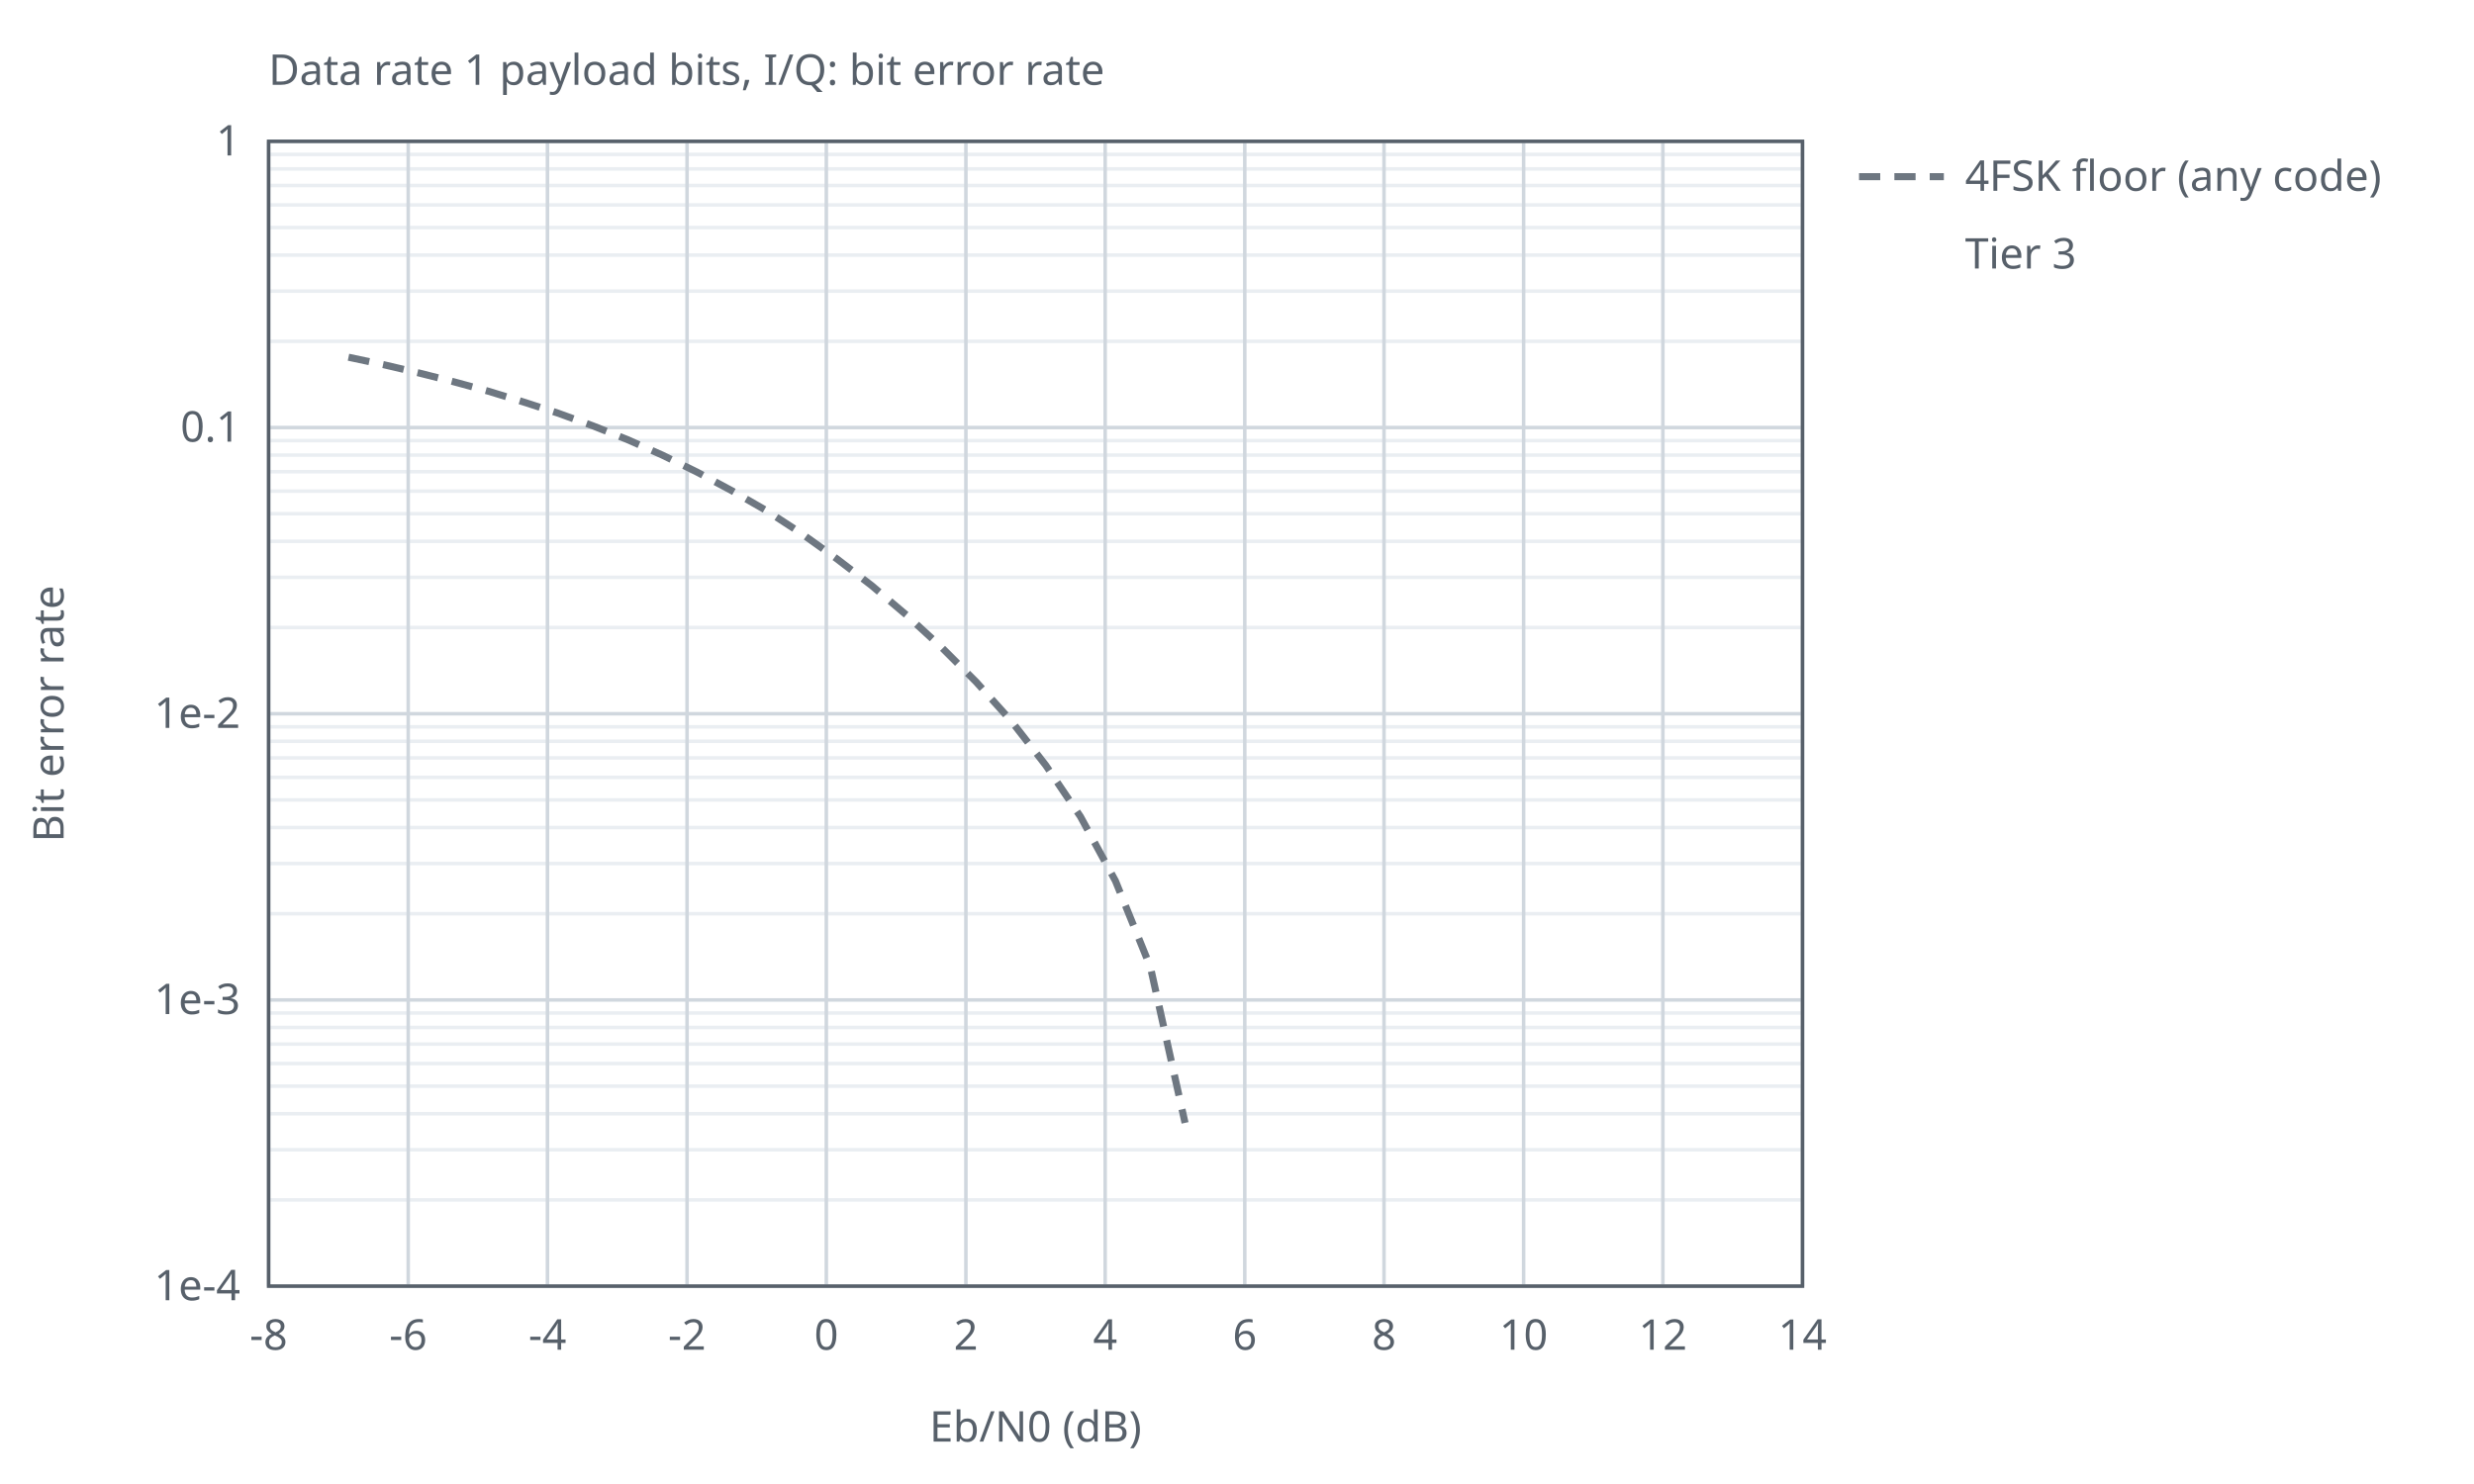
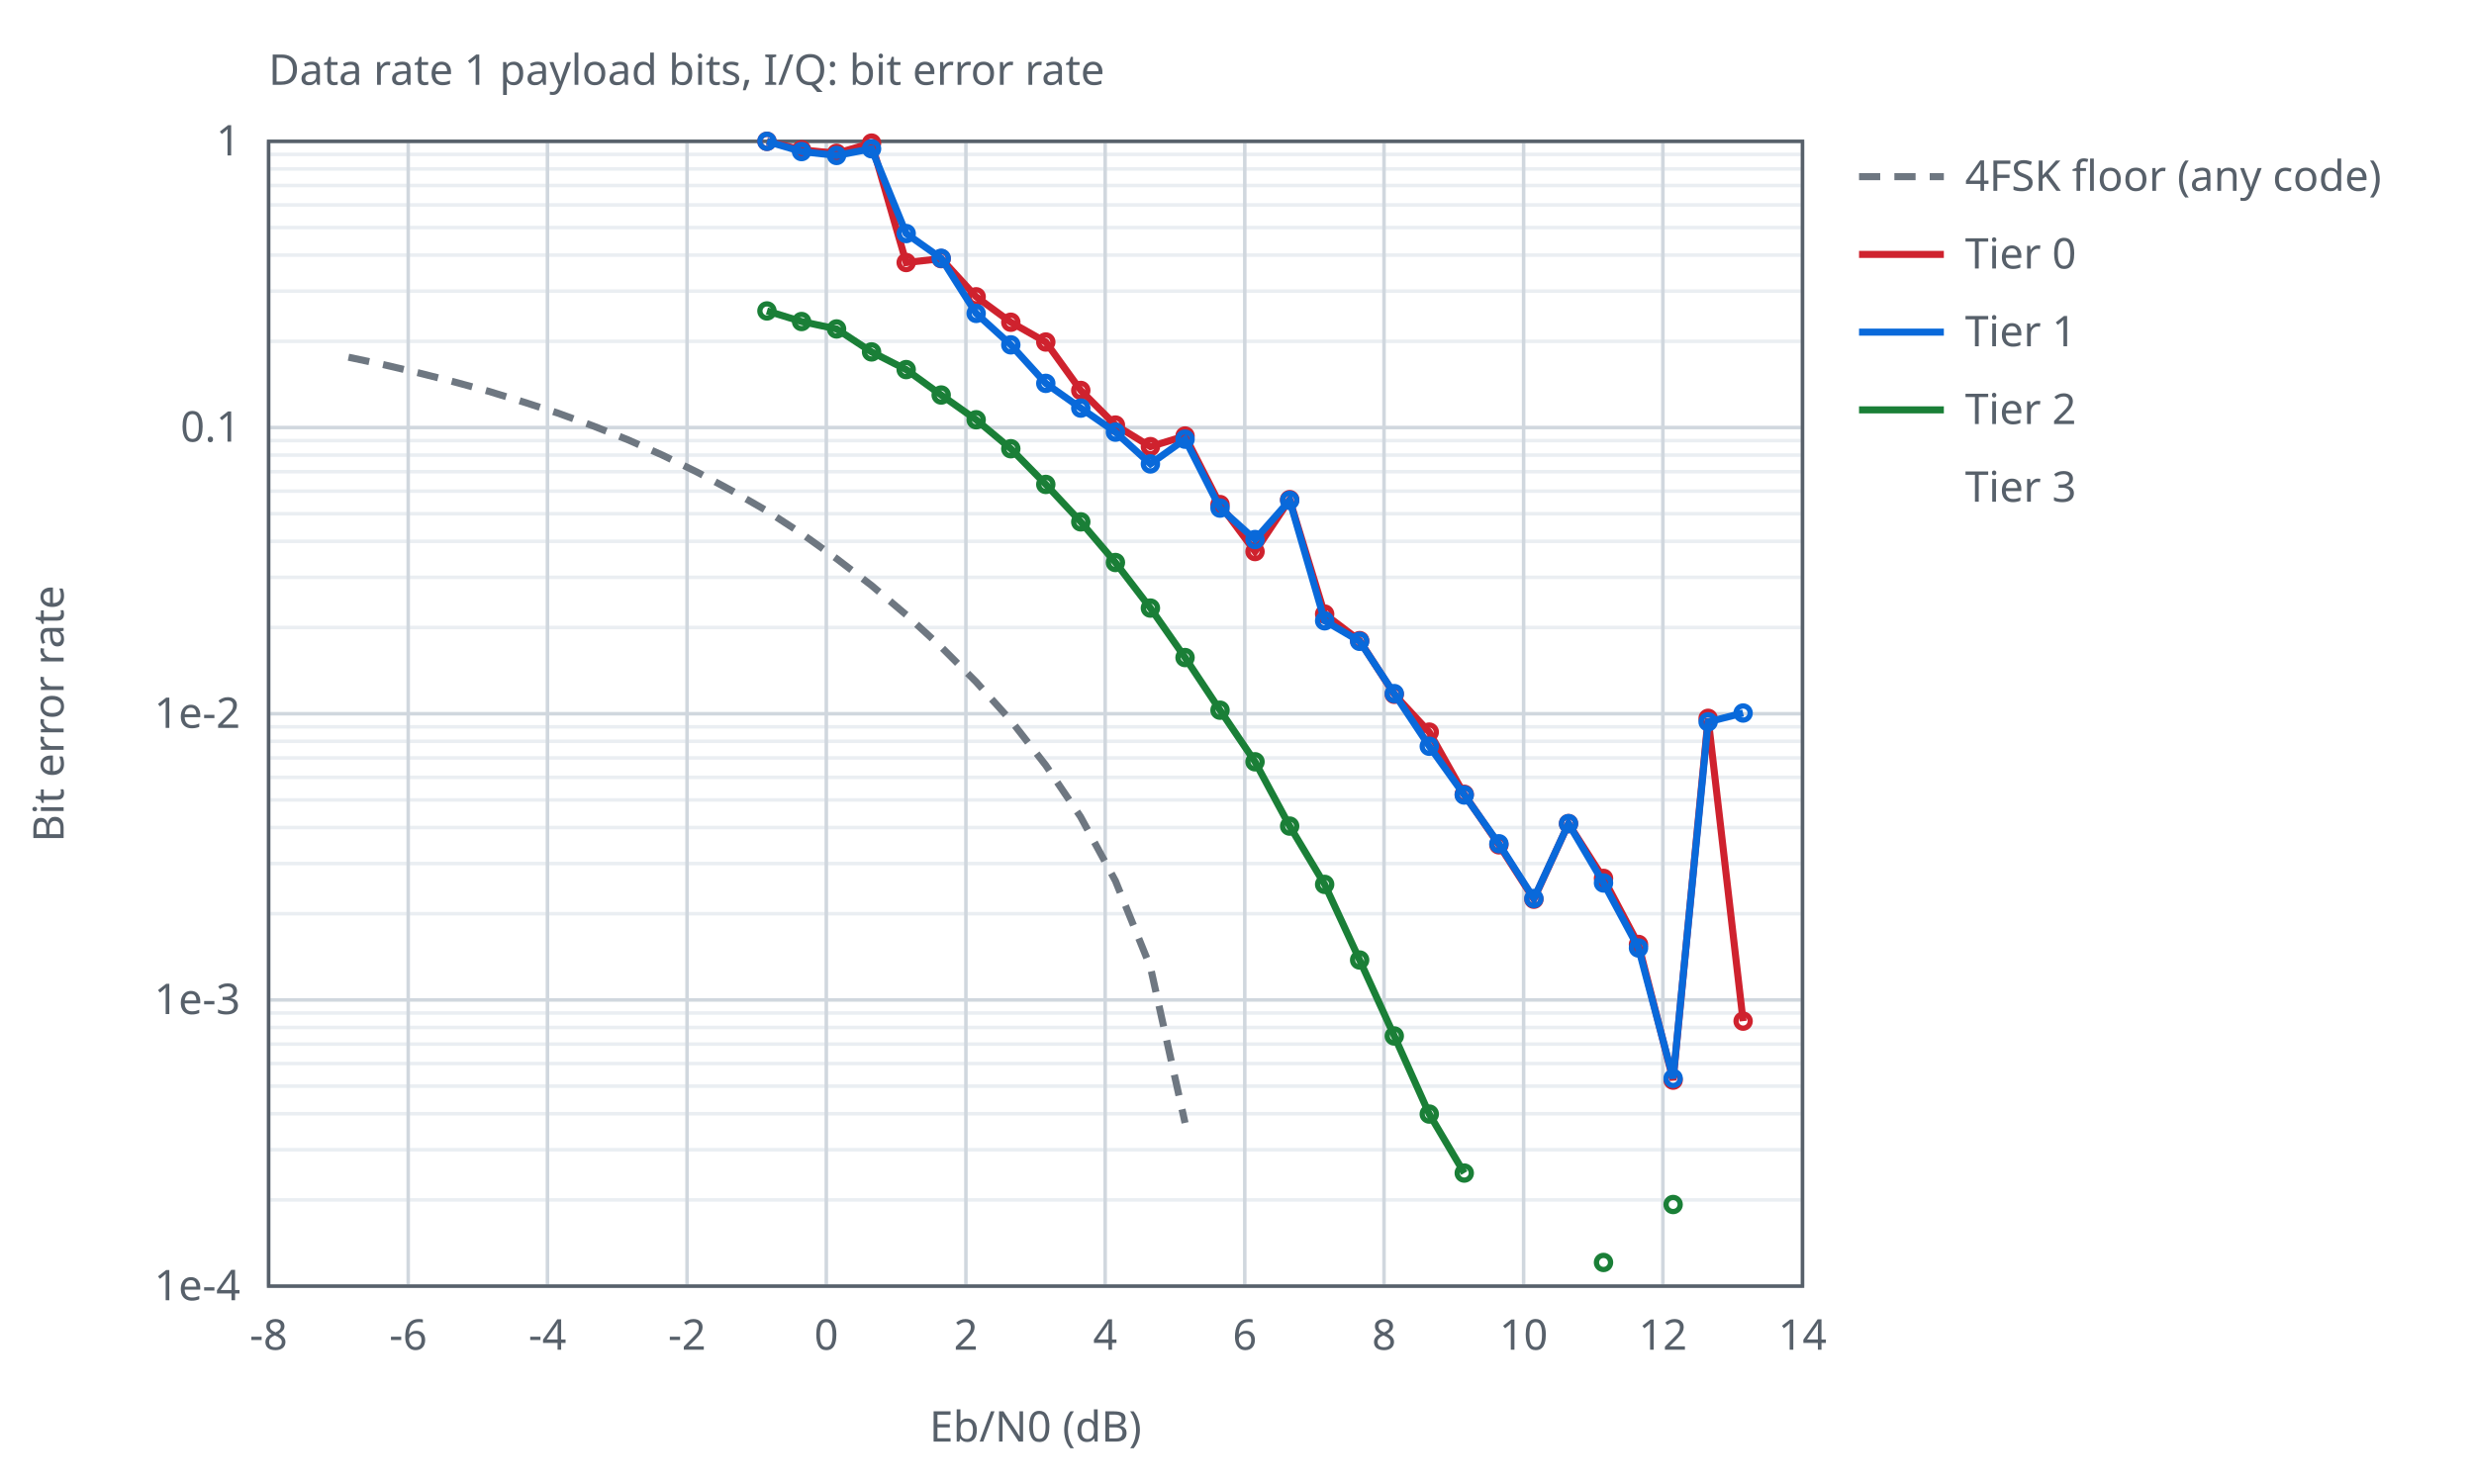
<svg xmlns="http://www.w3.org/2000/svg" width="700" height="420" viewBox="0 0 700 420">
  <style>text{font-family:sans-serif;font-size:12px;fill:#57606a}.ax{stroke:#57606a;stroke-width:1;fill:none}.gr{stroke:#d0d7de;stroke-width:1}.mi{stroke:#eaeef2;stroke-width:1}.r0{stroke:#6e7781}.r1{stroke:#bc4c00}.r2{stroke:#8250df}.s1{stroke:#cf222e}.s2{stroke:#0969da}.s3{stroke:#1a7f37}.l{fill:none;stroke-width:2}.p{fill:none;stroke-width:1.5}@media (prefers-color-scheme:dark){text{fill:#c9d1d9}.ax{stroke:#8b949e}.gr{stroke:#30363d}.mi{stroke:#21262d}.r0{stroke:#8b949e}.r1{stroke:#f0883e}.r2{stroke:#d2a8ff}.s1{stroke:#ff7b72}.s2{stroke:#58a6ff}.s3{stroke:#3fb950}}</style>
  <text x="76.0" y="24">Data rate 1 payload bits, I/Q: bit error rate</text>
  <line class="mi" x1="76.0" y1="96.6" x2="510.0" y2="96.6" />
  <line class="mi" x1="76.0" y1="82.4" x2="510.0" y2="82.4" />
  <line class="mi" x1="76.0" y1="72.2" x2="510.0" y2="72.2" />
  <line class="mi" x1="76.0" y1="64.4" x2="510.0" y2="64.4" />
  <line class="mi" x1="76.0" y1="58.0" x2="510.0" y2="58.0" />
  <line class="mi" x1="76.0" y1="52.5" x2="510.0" y2="52.5" />
  <line class="mi" x1="76.0" y1="47.8" x2="510.0" y2="47.8" />
  <line class="mi" x1="76.0" y1="43.7" x2="510.0" y2="43.7" />
  <line class="mi" x1="76.0" y1="177.6" x2="510.0" y2="177.6" />
  <line class="mi" x1="76.0" y1="163.4" x2="510.0" y2="163.4" />
  <line class="mi" x1="76.0" y1="153.2" x2="510.0" y2="153.2" />
  <line class="mi" x1="76.0" y1="145.4" x2="510.0" y2="145.4" />
  <line class="mi" x1="76.0" y1="139.0" x2="510.0" y2="139.0" />
  <line class="mi" x1="76.0" y1="133.5" x2="510.0" y2="133.5" />
  <line class="mi" x1="76.0" y1="128.8" x2="510.0" y2="128.8" />
  <line class="mi" x1="76.0" y1="124.7" x2="510.0" y2="124.7" />
  <line class="mi" x1="76.0" y1="258.6" x2="510.0" y2="258.6" />
  <line class="mi" x1="76.0" y1="244.4" x2="510.0" y2="244.4" />
  <line class="mi" x1="76.0" y1="234.2" x2="510.0" y2="234.2" />
  <line class="mi" x1="76.0" y1="226.4" x2="510.0" y2="226.4" />
  <line class="mi" x1="76.0" y1="220.0" x2="510.0" y2="220.0" />
  <line class="mi" x1="76.0" y1="214.5" x2="510.0" y2="214.5" />
  <line class="mi" x1="76.0" y1="209.8" x2="510.0" y2="209.8" />
  <line class="mi" x1="76.0" y1="205.7" x2="510.0" y2="205.7" />
  <line class="mi" x1="76.0" y1="339.6" x2="510.0" y2="339.6" />
  <line class="mi" x1="76.0" y1="325.4" x2="510.0" y2="325.4" />
  <line class="mi" x1="76.0" y1="315.2" x2="510.0" y2="315.2" />
  <line class="mi" x1="76.0" y1="307.4" x2="510.0" y2="307.4" />
  <line class="mi" x1="76.0" y1="301.0" x2="510.0" y2="301.0" />
  <line class="mi" x1="76.0" y1="295.5" x2="510.0" y2="295.5" />
  <line class="mi" x1="76.0" y1="290.8" x2="510.0" y2="290.8" />
  <line class="mi" x1="76.0" y1="286.7" x2="510.0" y2="286.7" />
  <line class="gr" x1="76.0" y1="364.0" x2="76.0" y2="40.0" />
  <text x="76.0" y="382.0" text-anchor="middle">-8</text>
  <line class="gr" x1="115.5" y1="364.0" x2="115.5" y2="40.0" />
  <text x="115.5" y="382.0" text-anchor="middle">-6</text>
  <line class="gr" x1="154.9" y1="364.0" x2="154.9" y2="40.0" />
  <text x="154.9" y="382.0" text-anchor="middle">-4</text>
  <line class="gr" x1="194.4" y1="364.0" x2="194.4" y2="40.0" />
  <text x="194.4" y="382.0" text-anchor="middle">-2</text>
  <line class="gr" x1="233.8" y1="364.0" x2="233.8" y2="40.0" />
  <text x="233.8" y="382.0" text-anchor="middle">0</text>
  <line class="gr" x1="273.3" y1="364.0" x2="273.3" y2="40.0" />
  <text x="273.3" y="382.0" text-anchor="middle">2</text>
  <line class="gr" x1="312.7" y1="364.0" x2="312.7" y2="40.0" />
  <text x="312.7" y="382.0" text-anchor="middle">4</text>
  <line class="gr" x1="352.2" y1="364.0" x2="352.2" y2="40.0" />
  <text x="352.2" y="382.0" text-anchor="middle">6</text>
  <line class="gr" x1="391.6" y1="364.0" x2="391.6" y2="40.0" />
  <text x="391.6" y="382.0" text-anchor="middle">8</text>
  <line class="gr" x1="431.1" y1="364.0" x2="431.1" y2="40.0" />
  <text x="431.1" y="382.0" text-anchor="middle">10</text>
  <line class="gr" x1="470.5" y1="364.0" x2="470.5" y2="40.0" />
  <text x="470.5" y="382.0" text-anchor="middle">12</text>
  <line class="gr" x1="510.0" y1="364.0" x2="510.0" y2="40.0" />
  <text x="510.0" y="382.0" text-anchor="middle">14</text>
  <line class="gr" x1="76.0" y1="40.0" x2="510.0" y2="40.0" />
  <text x="68.0" y="44.0" text-anchor="end">1</text>
  <line class="gr" x1="76.0" y1="121.0" x2="510.0" y2="121.0" />
  <text x="68.0" y="125.0" text-anchor="end">0.1</text>
  <line class="gr" x1="76.0" y1="202.0" x2="510.0" y2="202.0" />
  <text x="68.0" y="206.0" text-anchor="end">1e-2</text>
  <line class="gr" x1="76.0" y1="283.0" x2="510.0" y2="283.0" />
  <text x="68.0" y="287.0" text-anchor="end">1e-3</text>
  <line class="gr" x1="76.0" y1="364.0" x2="510.0" y2="364.0" />
  <text x="68.0" y="368.0" text-anchor="end">1e-4</text>
  <rect class="ax" x="76.0" y="40.0" width="434.0" height="324.0" />
  <text x="293.0" y="408.0" text-anchor="middle">Eb/N0 (dB)</text>
  <text x="18" y="202.0" text-anchor="middle" transform="rotate(-90 18 202.0)">Bit error rate</text>
  <path class="l r0" stroke-dasharray="6 4" d="M98.6,101.1 L108.5,103.2 L118.3,105.5 L128.2,108.0 L138.1,110.7 L147.9,113.7 L157.8,116.9 L167.7,120.5 L177.5,124.4 L187.4,128.8 L197.2,133.6 L207.1,138.9 L217.0,144.6 L226.8,151.0 L236.7,158.1 L246.6,165.7 L256.4,174.0 L266.3,183.1 L276.2,193.0 L286.0,203.9 L295.9,216.6 L305.7,231.1 L315.6,249.3 L325.5,273.7 L335.3,317.8" />
  <line class="l r0" stroke-dasharray="6 4" x1="526.0" y1="50.0" x2="550.0" y2="50.0" />
  <text x="556.0" y="54.0">4FSK floor (any code)</text>
+   <path class="l s1" d="M217.0,40.0 L226.8,42.4 L236.7,43.4 L246.6,40.5 L256.4,74.3 L266.3,73.2 L276.2,84.0 L286.0,91.2 L295.9,96.8 L305.8,110.5 L315.6,120.3 L325.5,126.4 L335.3,123.4 L345.2,142.8 L355.1,156.1 L364.9,141.4 L374.8,173.8 L384.7,181.3 L394.5,196.5 L404.4,207.2 L414.3,224.8 L424.1,239.1 L434.0,254.5 L443.8,233.1 L453.7,248.6 L463.6,267.3 L473.4,305.7 L483.3,203.3 L493.2,289.0" />
+   <circle class="p s1" cx="217.0" cy="40.0" r="2" />
+   <circle class="p s1" cx="226.8" cy="42.4" r="2" />
+   <circle class="p s1" cx="236.7" cy="43.4" r="2" />
+   <circle class="p s1" cx="246.6" cy="40.5" r="2" />
+   <circle class="p s1" cx="256.4" cy="74.3" r="2" />
+   <circle class="p s1" cx="266.3" cy="73.2" r="2" />
+   <circle class="p s1" cx="276.2" cy="84.0" r="2" />
+   <circle class="p s1" cx="286.0" cy="91.2" r="2" />
+   <circle class="p s1" cx="295.9" cy="96.8" r="2" />
+   <circle class="p s1" cx="305.8" cy="110.5" r="2" />
+   <circle class="p s1" cx="315.6" cy="120.3" r="2" />
+   <circle class="p s1" cx="325.5" cy="126.4" r="2" />
+   <circle class="p s1" cx="335.3" cy="123.4" r="2" />
+   <circle class="p s1" cx="345.2" cy="142.8" r="2" />
+   <circle class="p s1" cx="355.1" cy="156.1" r="2" />
+   <circle class="p s1" cx="364.9" cy="141.4" r="2" />
+   <circle class="p s1" cx="374.8" cy="173.8" r="2" />
+   <circle class="p s1" cx="384.7" cy="181.3" r="2" />
+   <circle class="p s1" cx="394.5" cy="196.5" r="2" />
+   <circle class="p s1" cx="404.4" cy="207.2" r="2" />
+   <circle class="p s1" cx="414.3" cy="224.8" r="2" />
+   <circle class="p s1" cx="424.1" cy="239.1" r="2" />
+   <circle class="p s1" cx="434.0" cy="254.5" r="2" />
+   <circle class="p s1" cx="443.8" cy="233.1" r="2" />
+   <circle class="p s1" cx="453.7" cy="248.6" r="2" />
+   <circle class="p s1" cx="463.6" cy="267.3" r="2" />
+   <circle class="p s1" cx="473.4" cy="305.7" r="2" />
+   <circle class="p s1" cx="483.3" cy="203.3" r="2" />
+   <circle class="p s1" cx="493.2" cy="289.0" r="2" />
+   <line class="l s1" x1="526.0" y1="72.0" x2="550.0" y2="72.0" />
+   <text x="556.0" y="76.0">Tier 0</text>
+   <path class="l s2" d="M217.0,40.0 L226.8,42.9 L236.7,44.0 L246.6,42.1 L256.4,66.1 L266.3,73.1 L276.2,88.7 L286.0,97.6 L295.9,108.5 L305.8,115.5 L315.6,122.3 L325.5,131.3 L335.3,124.3 L345.2,143.8 L355.1,152.7 L364.9,141.6 L374.8,175.7 L384.7,181.5 L394.5,196.3 L404.4,211.2 L414.3,225.0 L424.1,238.8 L434.0,254.3 L443.8,233.1 L453.7,249.9 L463.6,268.3 L473.4,305.2 L483.3,204.3 L493.2,201.8" />
+   <circle class="p s2" cx="217.0" cy="40.0" r="2" />
+   <circle class="p s2" cx="226.8" cy="42.9" r="2" />
+   <circle class="p s2" cx="236.7" cy="44.0" r="2" />
+   <circle class="p s2" cx="246.6" cy="42.1" r="2" />
+   <circle class="p s2" cx="256.4" cy="66.1" r="2" />
+   <circle class="p s2" cx="266.3" cy="73.1" r="2" />
+   <circle class="p s2" cx="276.2" cy="88.7" r="2" />
+   <circle class="p s2" cx="286.0" cy="97.6" r="2" />
+   <circle class="p s2" cx="295.9" cy="108.5" r="2" />
+   <circle class="p s2" cx="305.8" cy="115.5" r="2" />
+   <circle class="p s2" cx="315.6" cy="122.3" r="2" />
+   <circle class="p s2" cx="325.5" cy="131.3" r="2" />
+   <circle class="p s2" cx="335.3" cy="124.3" r="2" />
+   <circle class="p s2" cx="345.2" cy="143.8" r="2" />
+   <circle class="p s2" cx="355.1" cy="152.7" r="2" />
+   <circle class="p s2" cx="364.9" cy="141.6" r="2" />
+   <circle class="p s2" cx="374.8" cy="175.7" r="2" />
+   <circle class="p s2" cx="384.7" cy="181.5" r="2" />
+   <circle class="p s2" cx="394.5" cy="196.3" r="2" />
+   <circle class="p s2" cx="404.4" cy="211.2" r="2" />
+   <circle class="p s2" cx="414.3" cy="225.0" r="2" />
+   <circle class="p s2" cx="424.1" cy="238.8" r="2" />
+   <circle class="p s2" cx="434.0" cy="254.3" r="2" />
+   <circle class="p s2" cx="443.8" cy="233.1" r="2" />
+   <circle class="p s2" cx="453.7" cy="249.9" r="2" />
+   <circle class="p s2" cx="463.6" cy="268.3" r="2" />
+   <circle class="p s2" cx="473.4" cy="305.2" r="2" />
+   <circle class="p s2" cx="483.3" cy="204.3" r="2" />
+   <circle class="p s2" cx="493.2" cy="201.8" r="2" />
+   <line class="l s2" x1="526.0" y1="94.0" x2="550.0" y2="94.0" />
+   <text x="556.0" y="98.0">Tier 1</text>
+   <path class="l s3" d="M217.0,88.0 L226.8,91.0 L236.7,93.1 L246.6,99.6 L256.4,104.6 L266.3,111.8 L276.2,118.8 L286.0,127.0 L295.9,137.1 L305.8,147.7 L315.6,159.2 L325.5,172.1 L335.3,186.1 L345.2,201.0 L355.1,215.6 L364.9,233.8 L374.8,250.3 L384.7,271.7 L394.5,293.2 L404.4,315.3 L414.3,332.0 M453.7,357.3 M473.4,340.9" />
+   <circle class="p s3" cx="217.0" cy="88.0" r="2" />
+   <circle class="p s3" cx="226.8" cy="91.0" r="2" />
+   <circle class="p s3" cx="236.7" cy="93.1" r="2" />
+   <circle class="p s3" cx="246.6" cy="99.6" r="2" />
+   <circle class="p s3" cx="256.4" cy="104.6" r="2" />
+   <circle class="p s3" cx="266.3" cy="111.8" r="2" />
+   <circle class="p s3" cx="276.2" cy="118.8" r="2" />
+   <circle class="p s3" cx="286.0" cy="127.0" r="2" />
+   <circle class="p s3" cx="295.9" cy="137.1" r="2" />
+   <circle class="p s3" cx="305.8" cy="147.7" r="2" />
+   <circle class="p s3" cx="315.6" cy="159.2" r="2" />
+   <circle class="p s3" cx="325.5" cy="172.1" r="2" />
+   <circle class="p s3" cx="335.3" cy="186.1" r="2" />
+   <circle class="p s3" cx="345.2" cy="201.0" r="2" />
+   <circle class="p s3" cx="355.1" cy="215.6" r="2" />
+   <circle class="p s3" cx="364.9" cy="233.8" r="2" />
+   <circle class="p s3" cx="374.8" cy="250.3" r="2" />
+   <circle class="p s3" cx="384.7" cy="271.7" r="2" />
+   <circle class="p s3" cx="394.5" cy="293.2" r="2" />
+   <circle class="p s3" cx="404.4" cy="315.3" r="2" />
+   <circle class="p s3" cx="414.3" cy="332.0" r="2" />
+   <circle class="p s3" cx="453.7" cy="357.3" r="2" />
+   <circle class="p s3" cx="473.4" cy="340.9" r="2" />
+   <line class="l s3" x1="526.0" y1="116.0" x2="550.0" y2="116.0" />
+   <text x="556.0" y="120.0">Tier 2</text>
  <path class="l s4" d="M217.0,80.3 L226.8,92.4 L236.7,98.2 L246.6,104.7 L256.4,111.6 L266.3,120.9 L276.2,129.3 L286.0,138.7 L295.9,148.5 L305.8,159.7 L315.6,170.6 L325.5,183.3 L335.3,196.6 L345.2,210.2 L355.1,225.9 L364.9,240.3 L374.8,260.7 L384.7,280.0 L394.5,301.7 L404.4,324.1 L414.3,352.4" />
  <circle class="p s4" cx="217.0" cy="80.3" r="2" />
  <circle class="p s4" cx="226.8" cy="92.4" r="2" />
  <circle class="p s4" cx="236.7" cy="98.2" r="2" />
  <circle class="p s4" cx="246.6" cy="104.7" r="2" />
  <circle class="p s4" cx="256.4" cy="111.6" r="2" />
  <circle class="p s4" cx="266.3" cy="120.9" r="2" />
  <circle class="p s4" cx="276.2" cy="129.3" r="2" />
  <circle class="p s4" cx="286.0" cy="138.7" r="2" />
  <circle class="p s4" cx="295.9" cy="148.5" r="2" />
  <circle class="p s4" cx="305.8" cy="159.7" r="2" />
  <circle class="p s4" cx="315.6" cy="170.6" r="2" />
  <circle class="p s4" cx="325.5" cy="183.3" r="2" />
  <circle class="p s4" cx="335.3" cy="196.6" r="2" />
  <circle class="p s4" cx="345.2" cy="210.2" r="2" />
  <circle class="p s4" cx="355.1" cy="225.9" r="2" />
  <circle class="p s4" cx="364.9" cy="240.3" r="2" />
  <circle class="p s4" cx="374.8" cy="260.7" r="2" />
  <circle class="p s4" cx="384.7" cy="280.0" r="2" />
  <circle class="p s4" cx="394.5" cy="301.7" r="2" />
  <circle class="p s4" cx="404.4" cy="324.1" r="2" />
  <circle class="p s4" cx="414.3" cy="352.4" r="2" />
-   <line class="l s4" x1="526.0" y1="72.0" x2="550.0" y2="72.0" />
-   <text x="556.0" y="76.0">Tier 3</text>
+   <line class="l s4" x1="526.0" y1="138.0" x2="550.0" y2="138.0" />
+   <text x="556.0" y="142.0">Tier 3</text>
</svg>
